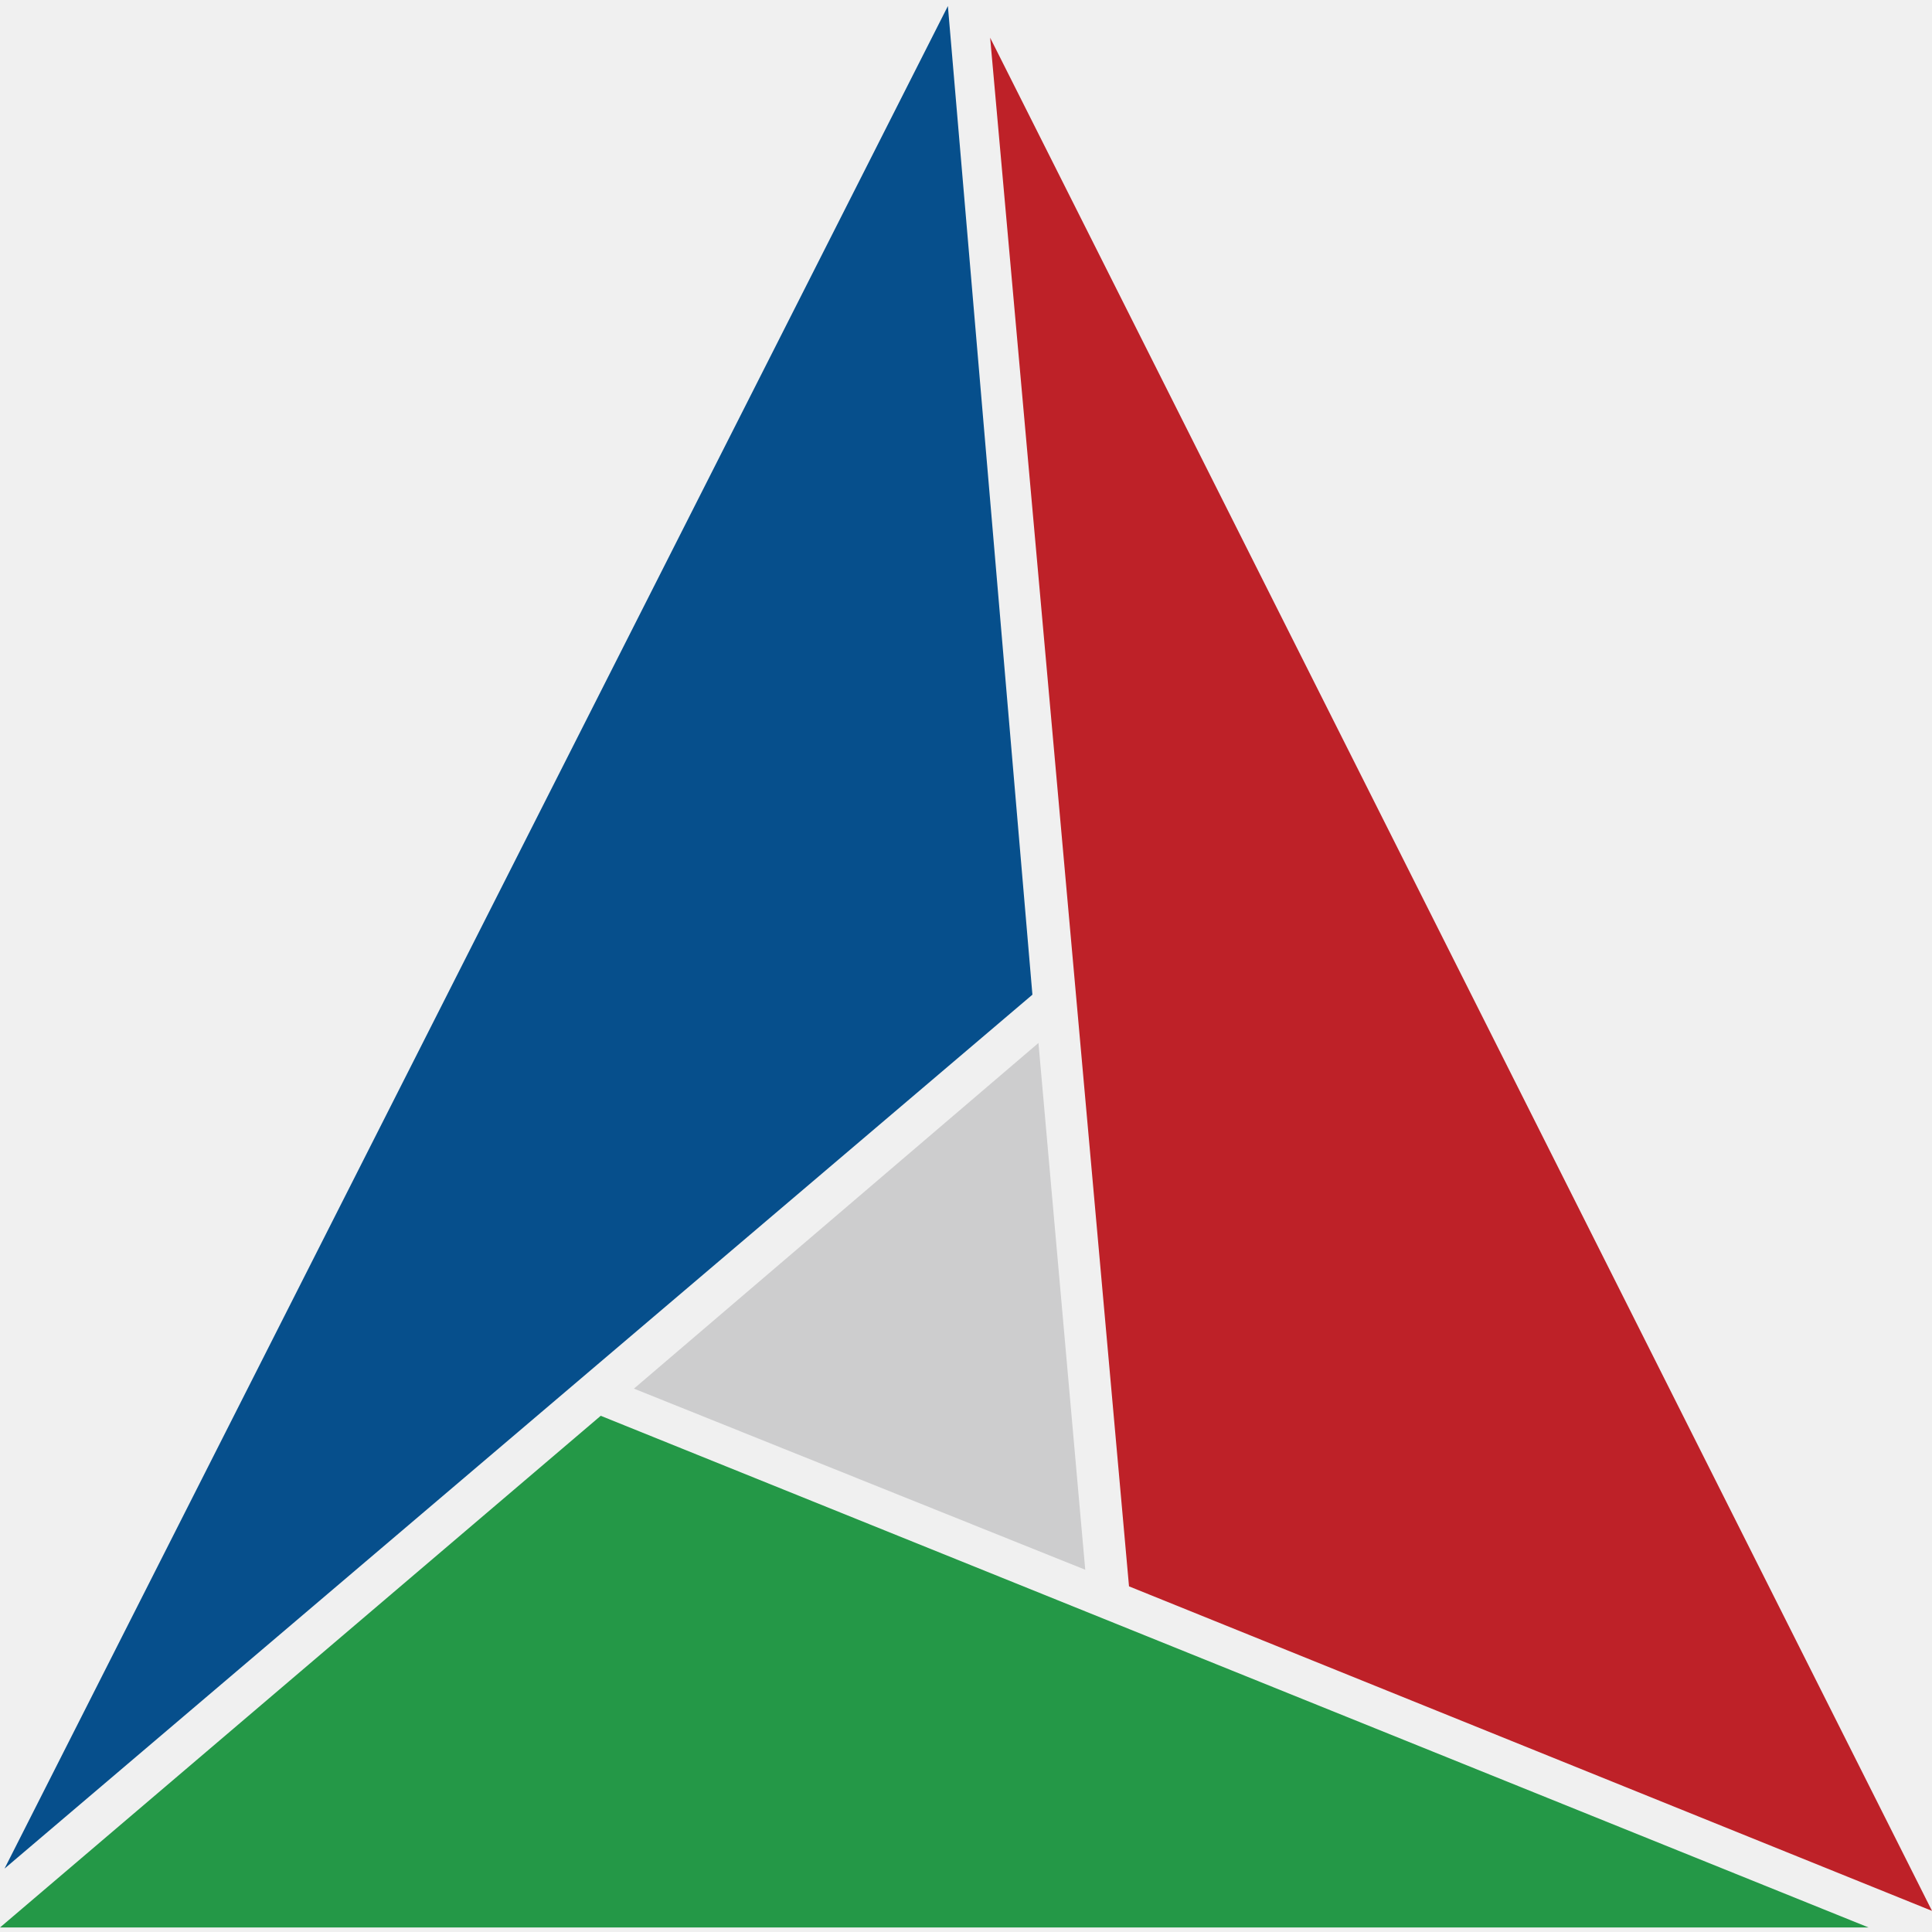
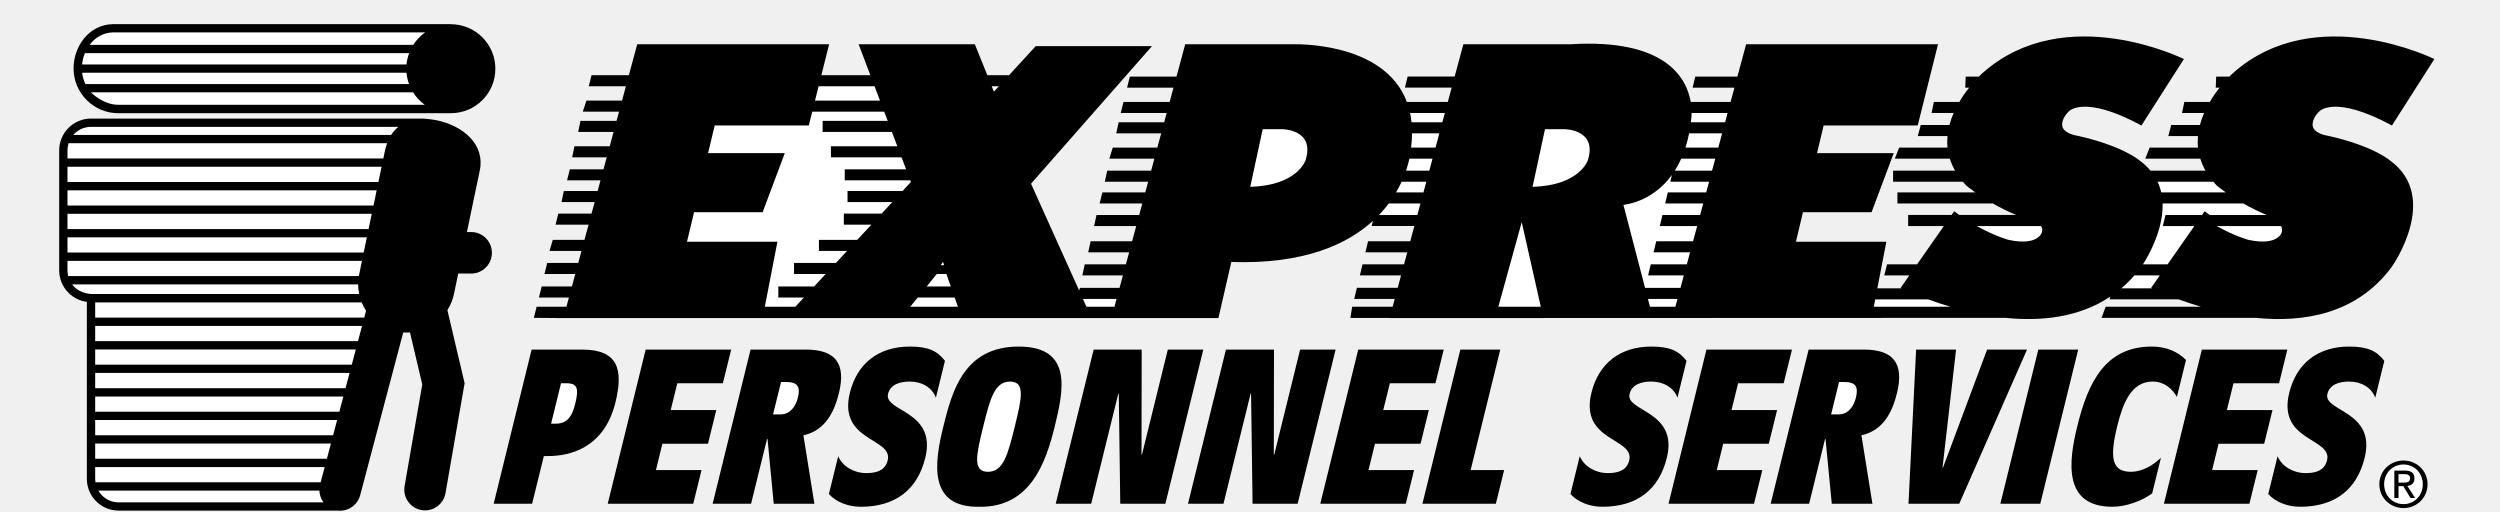
- <svg xmlns="http://www.w3.org/2000/svg" width="1em" height="1em" viewBox="0 0 128 128">
-   <path fill="#064F8C" d="M62.8.4L.3 123.8l68.1-57.9z" />
-   <path fill="#249847" d="m123.8 127.7l-84-33.9L0 127.7z" />
-   <path fill="#BE2128" d="M128 126.6L65.6 2.5l9.2 102.6z" />
-   <path fill="#CDCDCE" d="m71.9 104l-3.1-34.9L42 92z" />
+ <svg xmlns="http://www.w3.org/2000/svg" height="512" viewBox="-8.881784197001252e-16 -4.403 434.901 93.495" width="2500">
+   <path d="M428.093 88.376c2.366 0 4.389-1.837 4.389-4.354 0-2.492-2.022-4.33-4.389-4.33-2.391 0-4.415 1.838-4.415 4.33 0 2.517 2.024 4.354 4.415 4.354zm-2.455-63.462s-3.034-2.693-11.459-4.549c0 0-1.914-.256-2.533-1.362-.376-.679-.078-1.952 1.02-3.018 0 0 2.655-3.225 13.313 2.527l7.746-12.133s-21.734-10.78-36.727 2.529c0 0-.272.235-.703.674h-2.412l-.083 2.021h.711a21.94 21.94 0 0 0-1.798 2.611h-4.644l-.423 2.02h4.029c-.302.7-.562 1.431-.763 2.193h-5.236l-.542 2.021h5.421c-.062.688-.063 1.392.012 2.104h-8.835l-.795 2.02h10.047c.228.73.541 1.459.956 2.193h-10.052a10.92 10.92 0 0 0-1.988-1.853s-3.035-2.693-11.459-4.549c0 0-1.914-.256-2.533-1.362-.375-.679-.08-1.952 1.017-3.018 0 0 2.657-3.225 13.311 2.527l7.752-12.133s-21.733-10.78-36.729 2.529c0 0-.274.235-.703.674h-2.41l-.089 2.021h.715a22.546 22.546 0 0 0-1.798 2.611h-4.644l-.423 2.02h4.029c-.301.7-.565 1.431-.761 2.193h-5.235l-.549 2.021h5.426c-.063.688-.064 1.392.011 2.104h-8.832l-.797 2.02h10.047c.227.73.54 1.459.955 2.193h-11.316v2.021h12.742c.191.228.387.449.6.676 0 0 .597.509 1.668 1.265h-14.222v2.021h17.412a40.857 40.857 0 0 0 4.262 2.105h-10.382a46.64 46.64 0 0 1-.929-.678l-.468.678h-7.932v2.023h6.515l-4.884 6.99h-5.487l-.507 2.021h4.58l-1.588 2.275s.057.025.172.083h-4.429l1.646-8.506h-16.511l1.281-5.393h12.531L335 23.561h-14.005l1.203-5.052h17.179l3.71-14.828h-35.043l-1.59 5.898h-7.698l-.478 2.021h7.636l-.705 2.611h-7.278c-.748-4.354-4.574-11.603-21.976-10.531h-19.543l-1.59 5.898h-8.591l-.486 2.021h8.529l-.7 2.611h-7.479C241.9 2.983 225.159 3.685 225.159 3.685h-19.544l-1.59 5.898h-8.518l-.503 2.021h8.477l-.703 2.611h-8.429l-.504 2.02h8.389l-.453 1.687h-8.314l-.441 2.021h8.21l-.707 2.611h-8.138l-.633 2.02h8.228l-.588 2.193h-8.02l-.44 2.021h7.913l-.523 1.94h-7.832l-.506 2.021h7.795l-.568 2.105h-7.792l-.445 2.023h7.691l-.75 2.777h-7.573l-.441 2.021h7.469l-.59 2.192h-7.511l-.442 2.021h7.41l-.615 2.275h-7.236l-.137.484-8.794-19.507 22.094-25.12h-21.229l-4.877 5.31h-3.965l-2.277-5.646h-21.225l2.144 5.646h-8.947l1.412-5.646H105.55l-1.523 5.646H97.21l-.505 2.023h6.776l-.702 2.609h-6.498l-.67 2.022h6.621l-.453 1.681h-6.591l-.421 2.025h6.469l-.705 2.612H94.09l-.42 2.02h6.316l-.595 2.191h-6.145l-.507 2.018h6.108l-.521 1.939H92.15l-.42 2.023h6.049l-.568 2.105h-6.069l-.504 2.025h6.031l-.749 2.771h-5.789l-.591 2.026h5.831l-.585 2.189H89.12l-.506 2.022h5.626l-.616 2.276h-5.516l-.504 2.022h5.476l-.455 1.681h-5.44l-.51 2.025 5.395.049h119.611l2.36-10.245c13.263.438 21.165-3.223 25.863-7.518l-.229.95h7.787l-.744 2.777h-7.706l-.487 2.021h7.644l-.586 2.192h-7.585l-.484 2.021h7.522l-.612 2.275h-7.456l-.486 2.024h7.397l-.383 1.428h-7.385l-.336 2.051 7.168-.001-.01.024 112.45-.044c6.407.649 13.381-.015 19.163-3.88l-.121.502h12.603c1.197.44 2.565.905 4.069 1.348h-17.392l-.756 2.033 28.17-.003c8.707.882 18.468-.654 24.859-9.359.001.006 8.923-12.63-.34-19.366z" />
+   <path d="M160.251 45.636h1.761l.799 2.276h-4.403zm-21.578-34.282h10.219l.993 2.609h-11.867zm13.461 21.141l-1.949 2.106h-6.903v2.025h5.029l-2.577 2.771h-7v2.027h5.128l-2.028 2.189h-7.647v2.023h5.774l-2.107 2.276h-6.536v2.023h4.663l-1.561 1.68h-5.563l2.296-11.875h-16.511l1.287-5.392h12.527l4.042-10.784h-14.007l1.208-5.051h17.183l.631-2.528h13.138l.64 1.681h-11.884v2.025h12.654l.99 2.613h-12.128v2.019h12.899l.832 2.192h-11.203v2.017h11.97l.11.296-1.524 1.644h-10.05v2.023zm3.272 19.12l1.366-1.68h6.751l.597 1.68zm15.282-39.282l-.397-.979h1.299zm22.009 39.282h-5.108l-.644-1.427h6.138zm55.313-16.761h-7.004a22.192 22.192 0 0 0 1.78-2.105h5.792zm1.113-4.126h-4.999c.393-.672.726-1.321 1.012-1.94h4.508zm1.067-3.961h-4.244c.299-.891.492-1.637.607-2.193h4.227zm1.136-4.213h-4.459c.111-.915.171-1.785.174-2.611h4.986zm1.247-4.632h-5.631a16.128 16.128 0 0 0-.262-1.687h6.347zm10.224 33.693l4.273-15.458 3.483 15.458zm32.329 0h-4.636l-.372-1.427h5.398zm5.633-20.887h-7.016l-.479 2.021h6.947l-.568 2.105h-6.877l-.479 2.023h6.818l-.753 2.777h-6.724l-.48 2.021h6.659l-.589 2.192h-6.589l-.48 2.021h6.522l-.611 2.275h-6.447l-.012.037-3.96-15.2s5.151-.362 8.856-5.457l-.295 1.244h7.077zm1.065-3.961h-6.798c.419-.655.809-1.386 1.17-2.193h6.22zm1.137-4.213h-5.994c.254-.806.486-1.673.669-2.611h6.03zm1.249-4.632h-6.262c.027-.199.051-.388.074-.591 0 0 .07-.412.074-1.096h6.566zm30.328 33.693h-3.176l.257-1.348h9.673c1.196.44 2.558.905 4.059 1.348zm27.503-13.559s-.664 2.507-6.063 1.342c0 0-2.412-.628-5.801-2.521h11.731c.202.3.287.685.133 1.179zm43.802 0s-.661 2.507-6.066 1.342c0 0-2.411-.628-5.799-2.521h11.735c.199.3.285.685.13 1.179zm-12.478-9.269c.191.228.383.449.603.676 0 0 .594.509 1.665 1.265h-11.789a9.396 9.396 0 0 0-.666-1.94h10.187zm-16.803 19.459c.858-.73 1.69-1.547 2.477-2.453l-.028.095h4.584l-1.59 2.275s.058.025.174.083z" fill="#fff" />
+   <path d="M392.707 34.854a32.528 32.528 0 0 1-.931-.678l-.472.678h-6.668l-.502 2.023h5.758l-4.884 6.99h-4.494c.91-1.415 3.738-6.241 3.577-11.119h14.733a40.295 40.295 0 0 0 4.263 2.105h-10.38z" fill="#fff" />
+   <path d="M75.223 37.968h-.77l2.352-11.246c.995-4.781-3.077-8.162-7.862-9.16-.836-.174-2.396-.313-2.396-.313H5.811A5.816 5.816 0 0 0 0 23.061v21.902c0 1.55.604 3.012 1.701 4.107a5.773 5.773 0 0 0 3.352 1.649v32.314a5.76 5.76 0 0 0 1.706 4.11 5.748 5.748 0 0 0 4.107 1.689h40.012a3.796 3.796 0 0 0 4.083-2.809L62.827 56.3c.415.032.825.032 1.231.003l2.242 9.495-3.235 18.612a3.79 3.79 0 0 0 7.467 1.299l3.502-20.139-3.147-13.34a8.774 8.774 0 0 0 1.198-2.935l.785-3.743h2.353a3.792 3.792 0 1 0 0-7.584z" />
+   <path d="M1.654 46.013a4.004 4.004 0 0 1-.14-1.05v-1.727h53.77s-.547 2.668-.565 2.776H1.654zm.722 1.518h52.208c.004.601.07 1.172.188 1.747H5.811c-2.41-.188-3.313-1.584-3.435-1.747zm8.49 39.802a4.266 4.266 0 0 1-3.036-1.259 4.337 4.337 0 0 1-.684-.895h40.362c.029.79.303 1.538.761 2.153H10.866zm36.881-3.665H6.621a4.432 4.432 0 0 1-.049-.634v-2.146h41.909zm1.109-4.197v-.1H6.572v-2.777h43.045zm1.161-4.394H6.572v-2.779h44.183zm1.137-4.293H6.572v-2.783h45.322zm1.138-4.299H6.572v-2.782h46.453zm1.138-4.298H6.572v-2.78h47.592zm1.133-4.294H6.572v-2.781h48.731zm1.141-4.297H6.572v-2.778h48.662a9.14 9.14 0 0 0 .8 1.524zm-.104-11.88H1.515v-2.778h54.663zm.898-4.292H1.515v-2.782h55.56zm.898-4.295H1.515V30.35h56.46zm.895-4.3H1.515v-2.78h57.357zm1.198-5.726l-.3 1.43H1.515v-1.472c0-.45.071-.889.206-1.309h58.156c-.152.426-.287.869-.388 1.351zm1.13-2.864H2.578c.065-.073 1.138-1.475 3.232-1.475h56.121a6.214 6.214 0 0 0-1.312 1.475z" fill="#fff" />
+   <path d="M10.779 16.267h60.735c4.493 0 8.133-3.624 8.133-8.115A8.133 8.133 0 0 0 71.521.019V0h-61.7C5.308.105 2.624 4.197 2.624 8.09c0 2.181.85 4.229 2.386 5.769a8.126 8.126 0 0 0 5.769 2.408z" />
+   <path d="M10.779 14.732c-2.722 0-4.893-2.16-4.99-2.271h58.838a8.125 8.125 0 0 0 2.124 2.271zm-.94-13.219h56.984a8.17 8.17 0 0 0-2.161 2.274H5.554c.979-1.312 2.438-2.228 4.285-2.274zm-5.144 3.79h59.211a8.119 8.119 0 0 0-.485 2.063H4.18a7.48 7.48 0 0 1 .515-2.063zm-.504 3.58h59.227c.063.721.225 1.409.467 2.062H4.786a6.63 6.63 0 0 1-.595-2.062z" fill="#fff" />
+   <path d="M86.269 59.436h9.268c6.524 0 7.52 3.628 6.036 9.661-2.087 8.473-8.572 9.776-12.217 9.776h-.853l-2.145 8.712h-7.021z" />
+   <path d="M89.824 72.961h.854c2.295 0 3.046-1.58 3.587-3.787.63-2.564.387-3.588-1.591-3.588h-1.038z" fill="#fff" />
+   <path d="M107.095 59.436h15.614l-1.516 6.15h-8.321l-1.205 4.888h8.324l-1.516 6.153h-8.322l-1.184 4.807h8.324l-1.511 6.151h-15.616zm22.253 16.321h-.092l-2.915 11.828h-7.018l6.928-28.149h10.125c5.312 0 7.351 2.484 6.014 7.924-.814 3.311-2.397 6.822-6.489 7.728l2.006 12.498h-7.426z" />
+   <path d="M130.358 71.266h1.396c1.89 0 2.812-1.734 3.125-2.999.504-2.049-.005-2.916-2.162-2.916h-.901z" fill="#fff" />
+   <path d="M142.251 78.91c.804 1.855 2.843 3.078 5.139 3.078 2.743 0 3.602-1.105 3.901-2.327 1.019-4.139-9.108-3.392-6.907-12.338 1.312-5.324 5.185-8.44 10.943-8.44 3.37 0 5.023.79 6.421 2.605l-1.657 6.738c-.636-1.811-2.512-2.954-4.761-2.954-1.801 0-3.547.513-3.974 2.244-.804 3.273 8.927 3.037 6.802 11.67-1.445 5.877-5.488 8.949-11.789 8.949-2.294 0-4.51-.867-5.813-2.327zm39.532-5.398c-1.622 6.579-4.452 14.784-13.772 14.624-9.396.16-8.188-8.045-6.567-14.624 1.621-6.586 3.825-14.629 13.771-14.629 9.941 0 8.186 8.043 6.568 14.629z" />
+   <path d="M169.585 81.751c2.832 0 3.653-3.154 4.905-8.239 1.255-5.087 1.985-8.239-.85-8.239-2.837 0-3.656 3.152-4.91 8.239-1.251 5.085-1.98 8.239.855 8.239z" fill="#fff" />
+   <path d="M188.9 59.436h8.773l-.036 19.161h.089l4.717-19.161h6.482l-6.93 28.149h-8.234l-.272-20.105h-.087l-4.953 20.105h-6.477zm24.154 0h8.778l-.036 19.161h.088l4.717-19.161h6.48l-6.931 28.149h-8.233l-.271-20.105h-.086l-4.952 20.105h-6.48zm24.16 0h15.611l-1.513 6.15h-8.323l-1.204 4.888h8.327l-1.517 6.153h-8.322l-1.184 4.807h8.323l-1.516 6.151h-15.612zm18.649 0h7.291l-5.414 21.998h6.117l-1.512 6.151h-13.408zm21.8 19.474c.805 1.855 2.843 3.078 5.138 3.078 2.746 0 3.602-1.105 3.901-2.327 1.02-4.139-9.107-3.392-6.907-12.338 1.31-5.324 5.183-8.44 10.947-8.44 3.371 0 5.022.79 6.421 2.605l-1.658 6.738c-.632-1.811-2.514-2.954-4.762-2.954-1.8 0-3.548.513-3.975 2.244-.808 3.273 8.926 3.037 6.802 11.67-1.446 5.877-5.487 8.949-11.788 8.949-2.294 0-4.512-.867-5.817-2.327zm23.14-19.474h15.617l-1.518 6.15h-8.321l-1.202 4.888h8.323l-1.518 6.153h-8.323l-1.181 4.807h8.323l-1.516 6.151h-15.612zm21.744 16.321h-.088l-2.909 11.828h-7.025l6.935-28.149h10.12c5.312 0 7.354 2.484 6.018 7.924-.816 3.311-2.401 6.822-6.495 7.728l2.008 12.498h-7.424z" />
+   <path d="M323.565 71.266h1.396c1.891 0 2.81-1.734 3.119-2.999.503-2.049-.001-2.916-2.161-2.916h-.899z" fill="#fff" />
+   <path d="M339.088 59.436h7.294l-2.467 21.525h.091l8.043-21.525h7.291l-12.375 28.149h-9.269zm22.314 0h7.286l-6.929 28.149h-7.287zm25.311 8.632c-.856-1.459-2.283-2.796-4.442-2.796-3.957 0-5.463 4.1-6.462 8.156-1.517 6.154-.789 8.322 2.541 8.322 1.978 0 3.971-1.146 5.447-2.564l-1.604 6.508c-1.979 1.455-4.875 2.441-7.261 2.441-9.136 0-7.96-8.435-6.413-14.707 1.948-7.921 5.064-14.546 13.613-14.546 2.609 0 4.726.912 6.241 2.448zm4.551-8.632h15.613l-1.511 6.15h-8.325l-1.203 4.888h8.327l-1.519 6.153h-8.322l-1.182 4.807h8.323l-1.515 6.151h-15.613zm13.825 19.474c.8 1.855 2.845 3.078 5.136 3.078 2.747 0 3.6-1.105 3.902-2.327 1.021-4.139-9.108-3.392-6.906-12.338 1.311-5.324 5.182-8.44 10.942-8.44 3.375 0 5.026.79 6.423 2.605l-1.658 6.738c-.634-1.811-2.512-2.954-4.763-2.954-1.8 0-3.545.513-3.973 2.244-.804 3.273 8.929 3.037 6.804 11.67-1.446 5.877-5.487 8.949-11.79 8.949-2.293 0-4.507-.867-5.816-2.327z" />
+   <path d="M217.496 29.716l2.273-10.53h3.536s6.069 0 4.3 5.644c0-.001-1.43 4.633-10.109 4.886zm51.551 0l2.271-10.53h3.541s6.063 0 4.295 5.644c0-.001-1.433 4.633-10.107 4.886zM160.961 44.023h.625l-.184-.59zm263.592 39.998c0-2.053 1.553-3.605 3.54-3.605 1.965 0 3.516 1.553 3.516 3.605 0 2.092-1.551 3.633-3.516 3.633-1.988 0-3.54-1.541-3.54-3.633z" fill="#fff" />
+   <path d="M427.175 84.366h.872l1.321 2.173h.85l-1.423-2.204c.73-.091 1.294-.482 1.294-1.378 0-.988-.585-1.428-1.767-1.428h-1.908v5.01h.761z" />
+   <path d="M427.175 83.724v-1.548h1.031c.528 0 1.094.113 1.094.735 0 .769-.576.812-1.223.812h-.902z" fill="#fff" />
</svg>
